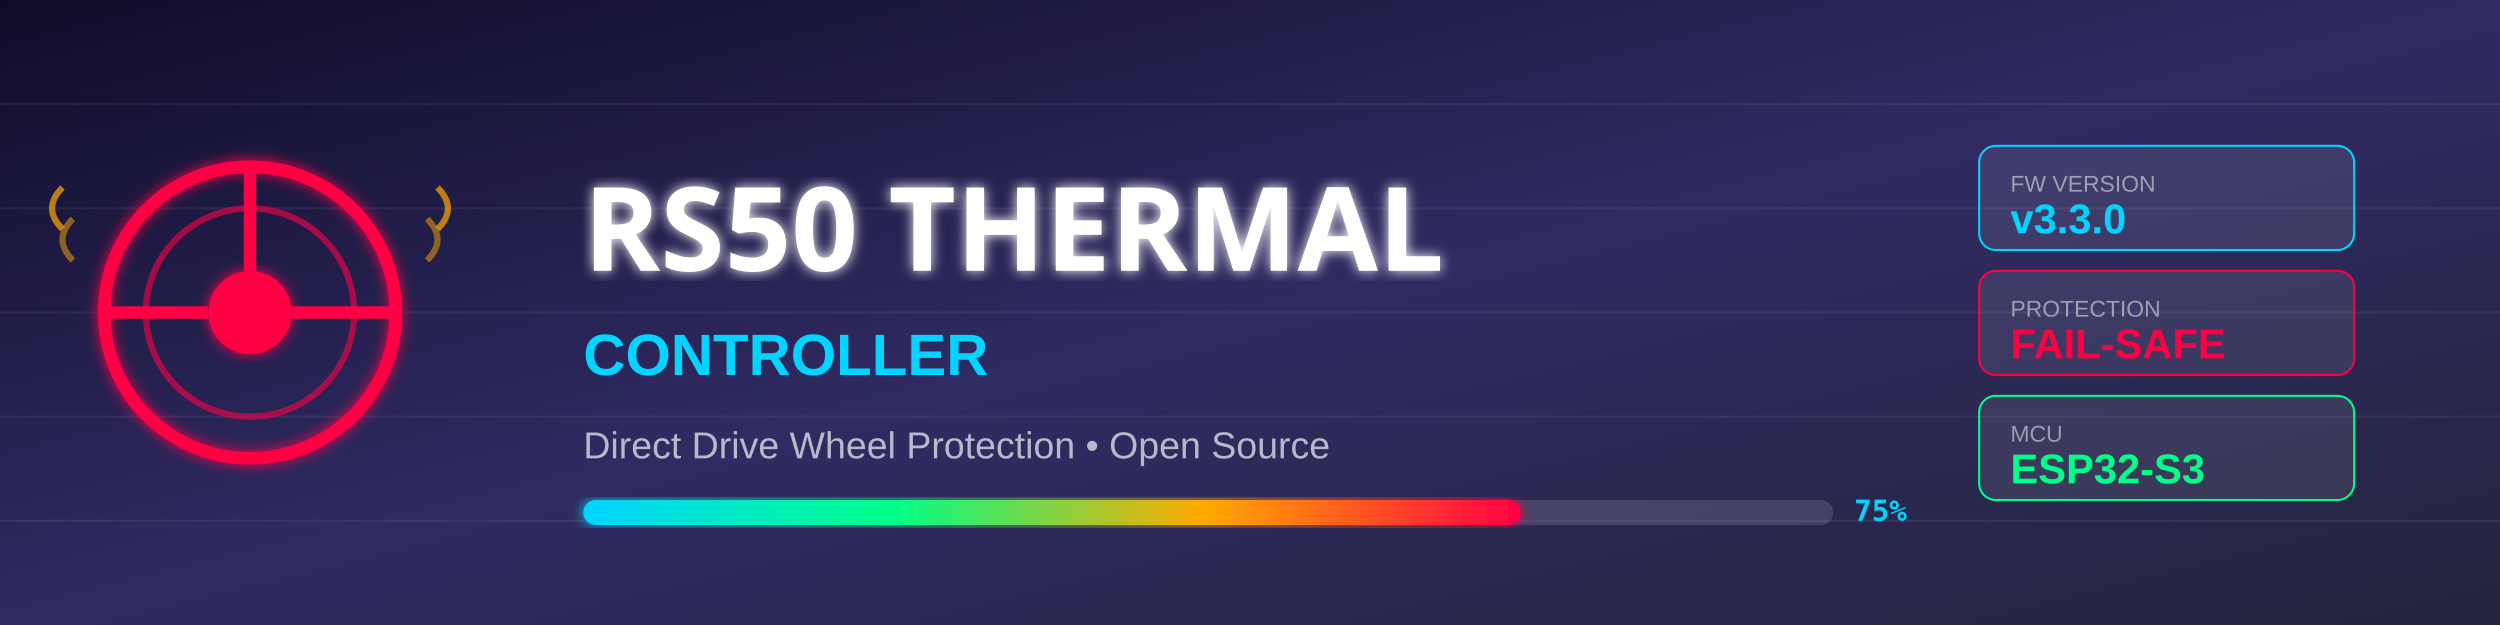
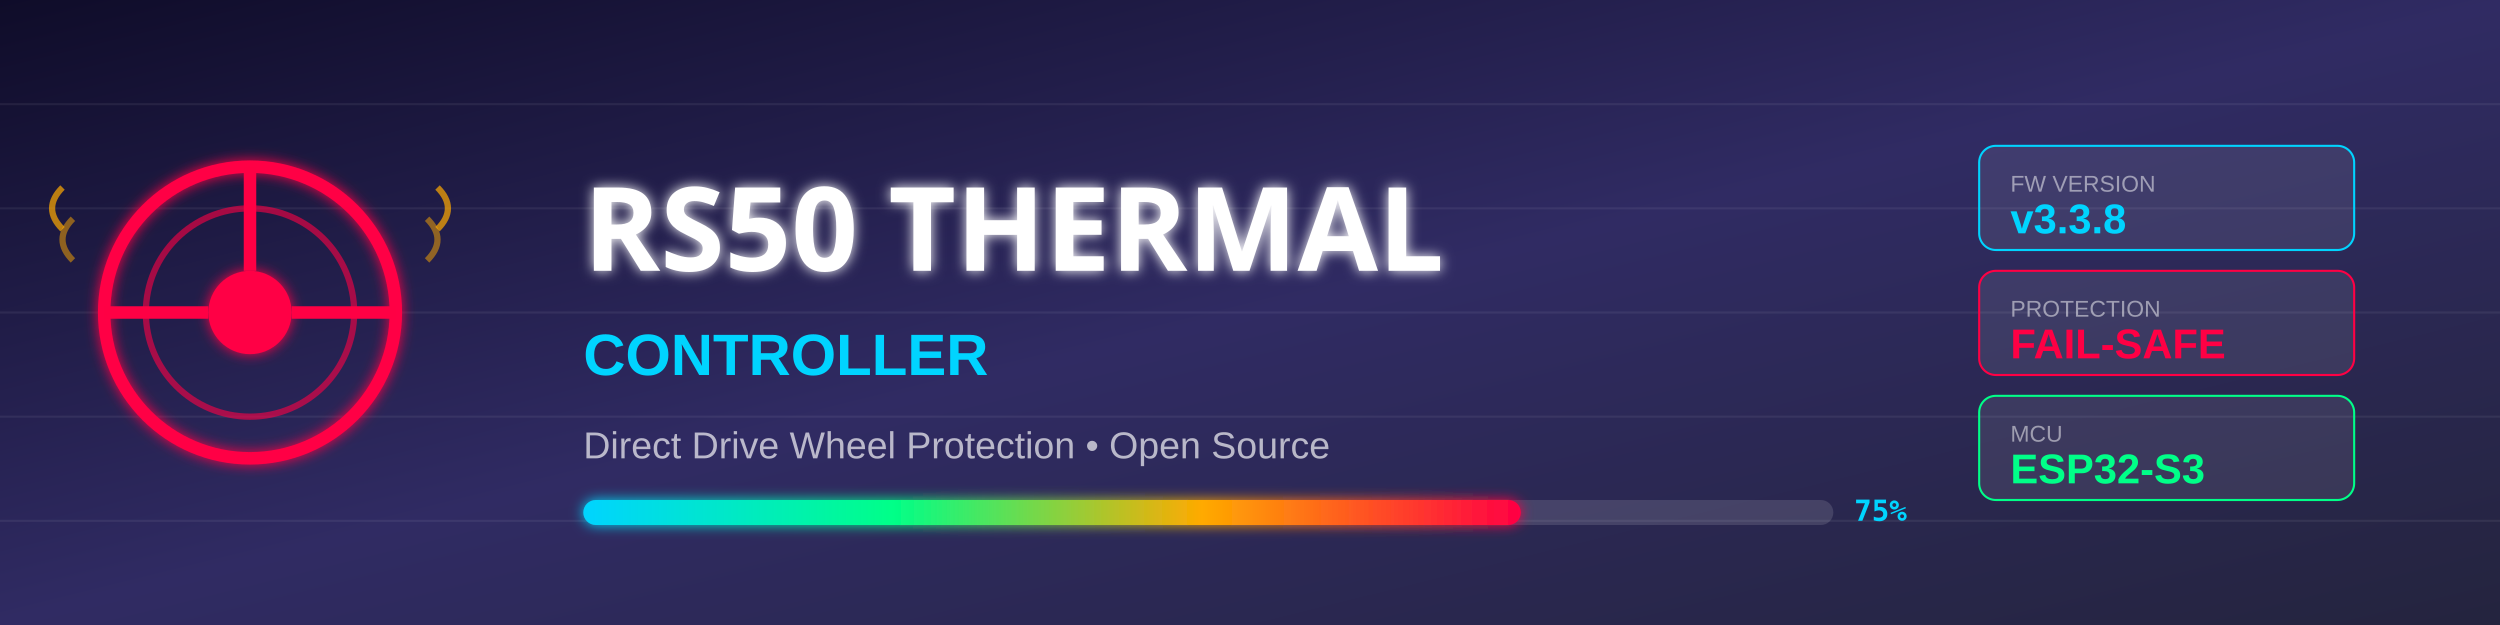
- <svg xmlns="http://www.w3.org/2000/svg" viewBox="0 0 1200 300" width="100%">
-   <defs>
+ <svg xmlns="http://www.w3.org/2000/svg" viewBox="0 0 1200 300" width="100%" version="1.1" id="svg28">
+   <defs id="defs8">
    <linearGradient id="bg" x1="0%" y1="0%" x2="100%" y2="100%">
-       <stop offset="0%" style="stop-color:#0f0c29;stop-opacity:1" />
-       <stop offset="50%" style="stop-color:#302b63;stop-opacity:1" />
-       <stop offset="100%" style="stop-color:#24243e;stop-opacity:1" />
+       <stop offset="0%" style="stop-color:#0f0c29;stop-opacity:1" id="stop1" />
+       <stop offset="50%" style="stop-color:#302b63;stop-opacity:1" id="stop2" />
+       <stop offset="100%" style="stop-color:#24243e;stop-opacity:1" id="stop3" />
    </linearGradient>
    <linearGradient id="heat" x1="0%" y1="0%" x2="100%" y2="0%">
-       <stop offset="0%" style="stop-color:#00d4ff" />
-       <stop offset="33%" style="stop-color:#00ff88" />
-       <stop offset="66%" style="stop-color:#ffaa00" />
-       <stop offset="100%" style="stop-color:#ff0044" />
+       <stop offset="0%" style="stop-color:#00d4ff" id="stop4" />
+       <stop offset="33%" style="stop-color:#00ff88" id="stop5" />
+       <stop offset="66%" style="stop-color:#ffaa00" id="stop6" />
+       <stop offset="100%" style="stop-color:#ff0044" id="stop7" />
    </linearGradient>
-     <filter id="glow">
-       <feGaussianBlur stdDeviation="3" result="coloredBlur" />
-       <feMerge>
-         <feMergeNode in="coloredBlur" />
-         <feMergeNode in="SourceGraphic" />
+     <filter id="glow" x="-0.18" y="-0.6" width="1.36" height="2.2">
+       <feGaussianBlur stdDeviation="3" result="coloredBlur" id="feGaussianBlur7" />
+       <feMerge id="feMerge8">
+         <feMergeNode in="coloredBlur" id="feMergeNode7" />
+         <feMergeNode in="SourceGraphic" id="feMergeNode8" />
      </feMerge>
    </filter>
  </defs>
-   <rect width="1200" height="300" fill="url(#bg)" />
-   <g stroke="#ffffff10" stroke-width="1">
-     <line x1="0" y1="50" x2="1200" y2="50" />
-     <line x1="0" y1="100" x2="1200" y2="100" />
-     <line x1="0" y1="150" x2="1200" y2="150" />
-     <line x1="0" y1="200" x2="1200" y2="200" />
-     <line x1="0" y1="250" x2="1200" y2="250" />
+   <rect width="1200" height="300" fill="url(#bg)" id="rect8" />
+   <g stroke="#ffffff10" stroke-width="1" id="g12">
+     <line x1="0" y1="50" x2="1200" y2="50" id="line8" />
+     <line x1="0" y1="100" x2="1200" y2="100" id="line9" />
+     <line x1="0" y1="150" x2="1200" y2="150" id="line10" />
+     <line x1="0" y1="200" x2="1200" y2="200" id="line11" />
+     <line x1="0" y1="250" x2="1200" y2="250" id="line12" />
  </g>
-   <g transform="translate(120, 150)">
-     <circle cx="0" cy="0" r="70" fill="none" stroke="#ff0044" stroke-width="6" filter="url(#glow)" />
-     <circle cx="0" cy="0" r="50" fill="none" stroke="#ff0044" stroke-width="3" opacity="0.6" />
-     <circle cx="0" cy="0" r="20" fill="#ff0044" filter="url(#glow)" />
-     <line x1="-70" y1="0" x2="-20" y2="0" stroke="#ff0044" stroke-width="6" />
-     <line x1="70" y1="0" x2="20" y2="0" stroke="#ff0044" stroke-width="6" />
-     <line x1="0" y1="-70" x2="0" y2="-20" stroke="#ff0044" stroke-width="6" />
-     <path d="M -90,-40 Q -100,-50 -90,-60" stroke="#ffaa00" stroke-width="3" fill="none" opacity="0.7" />
-     <path d="M 90,-40 Q 100,-50 90,-60" stroke="#ffaa00" stroke-width="3" fill="none" opacity="0.7" />
-     <path d="M -85,-25 Q -95,-35 -85,-45" stroke="#ffaa00" stroke-width="3" fill="none" opacity="0.5" />
-     <path d="M 85,-25 Q 95,-35 85,-45" stroke="#ffaa00" stroke-width="3" fill="none" opacity="0.5" />
+   <g transform="translate(120, 150)" id="g19">
+     <circle cx="0" cy="0" r="70" fill="none" stroke="#ff0044" stroke-width="6" filter="url(#glow)" id="circle12" />
+     <circle cx="0" cy="0" r="50" fill="none" stroke="#ff0044" stroke-width="3" opacity="0.6" id="circle13" />
+     <circle cx="0" cy="0" r="20" fill="#ff0044" filter="url(#glow)" id="circle14" />
+     <line x1="-70" y1="0" x2="-20" y2="0" stroke="#ff0044" stroke-width="6" id="line14" />
+     <line x1="70" y1="0" x2="20" y2="0" stroke="#ff0044" stroke-width="6" id="line15" />
+     <line x1="0" y1="-70" x2="0" y2="-20" stroke="#ff0044" stroke-width="6" id="line16" />
+     <path d="M -90,-40 Q -100,-50 -90,-60" stroke="#ffaa00" stroke-width="3" fill="none" opacity="0.7" id="path16" />
+     <path d="M 90,-40 Q 100,-50 90,-60" stroke="#ffaa00" stroke-width="3" fill="none" opacity="0.7" id="path17" />
+     <path d="M -85,-25 Q -95,-35 -85,-45" stroke="#ffaa00" stroke-width="3" fill="none" opacity="0.5" id="path18" />
+     <path d="M 85,-25 Q 95,-35 85,-45" stroke="#ffaa00" stroke-width="3" fill="none" opacity="0.5" id="path19" />
  </g>
-   <text x="280" y="130" font-family="Arial Black, sans-serif" font-size="56" font-weight="900" fill="#ffffff" filter="url(#glow)">
+   <text x="280" y="130" font-family="Arial Black, sans-serif" font-size="56" font-weight="900" fill="#ffffff" filter="url(#glow)" id="text19">
    RS50 THERMAL
  </text>
-   <text x="280" y="180" font-family="Arial, sans-serif" font-size="28" fill="#00d4ff" font-weight="bold">
+   <text x="280" y="180" font-family="Arial, sans-serif" font-size="28" fill="#00d4ff" font-weight="bold" id="text20">
    CONTROLLER
  </text>
-   <text x="280" y="220" font-family="Arial, sans-serif" font-size="18" fill="#ffffffaa">
+   <text x="280" y="220" font-family="Arial, sans-serif" font-size="18" fill="#ffffffaa" id="text21">
    Direct Drive Wheel Protection • Open Source
  </text>
-   <g transform="translate(280, 240)">
-     <rect x="0" y="0" width="600" height="12" rx="6" fill="#ffffff20" />
-     <rect x="0" y="0" width="450" height="12" rx="6" fill="url(#heat)" filter="url(#glow)" />
-     <text x="610" y="10" font-family="monospace" font-size="14" fill="#00d4ff" font-weight="bold">75%</text>
+   <g transform="translate(280, 240)" id="g22">
+     <rect x="0" y="0" width="600" height="12" rx="6" fill="#ffffff20" id="rect21" />
+     <rect x="0" y="0" width="450" height="12" rx="6" fill="url(#heat)" filter="url(#glow)" id="rect22" />
+     <text x="610" y="10" font-family="monospace" font-size="14" fill="#00d4ff" font-weight="bold" id="text22">75%</text>
  </g>
-   <g transform="translate(950, 70)" font-family="Arial, sans-serif">
-     <rect x="0" y="0" width="180" height="50" rx="8" fill="#ffffff15" stroke="#00d4ff" stroke-width="1" />
-     <text x="15" y="22" font-size="11" fill="#ffffff80">FW VERSION</text>
-     <text x="15" y="42" font-size="20" fill="#00d4ff" font-weight="bold">v3.3.0</text>
-     <rect x="0" y="60" width="180" height="50" rx="8" fill="#ffffff15" stroke="#ff0044" stroke-width="1" />
-     <text x="15" y="82" font-size="11" fill="#ffffff80">PROTECTION</text>
-     <text x="15" y="102" font-size="20" fill="#ff0044" font-weight="bold">FAIL-SAFE</text>
-     <rect x="0" y="120" width="180" height="50" rx="8" fill="#ffffff15" stroke="#00ff88" stroke-width="1" />
-     <text x="15" y="142" font-size="11" fill="#ffffff80">MCU</text>
-     <text x="15" y="162" font-size="20" fill="#00ff88" font-weight="bold">ESP32-S3</text>
+   <g transform="translate(950, 70)" font-family="Arial, sans-serif" id="g28">
+     <rect x="0" y="0" width="180" height="50" rx="8" fill="#ffffff15" stroke="#00d4ff" stroke-width="1" id="rect23" />
+     <text x="15" y="22" font-size="11" fill="#ffffff80" id="text23">FW VERSION</text>
+     <text x="15" y="42" font-size="20px" fill="#00d4ff" font-weight="bold" id="text24">v3.3.8</text>
+     <rect x="0" y="60" width="180" height="50" rx="8" fill="#ffffff15" stroke="#ff0044" stroke-width="1" id="rect24" />
+     <text x="15" y="82" font-size="11" fill="#ffffff80" id="text25">PROTECTION</text>
+     <text x="15" y="102" font-size="20" fill="#ff0044" font-weight="bold" id="text26">FAIL-SAFE</text>
+     <rect x="0" y="120" width="180" height="50" rx="8" fill="#ffffff15" stroke="#00ff88" stroke-width="1" id="rect26" />
+     <text x="15" y="142" font-size="11" fill="#ffffff80" id="text27">MCU</text>
+     <text x="15" y="162" font-size="20" fill="#00ff88" font-weight="bold" id="text28">ESP32-S3</text>
  </g>
</svg>
